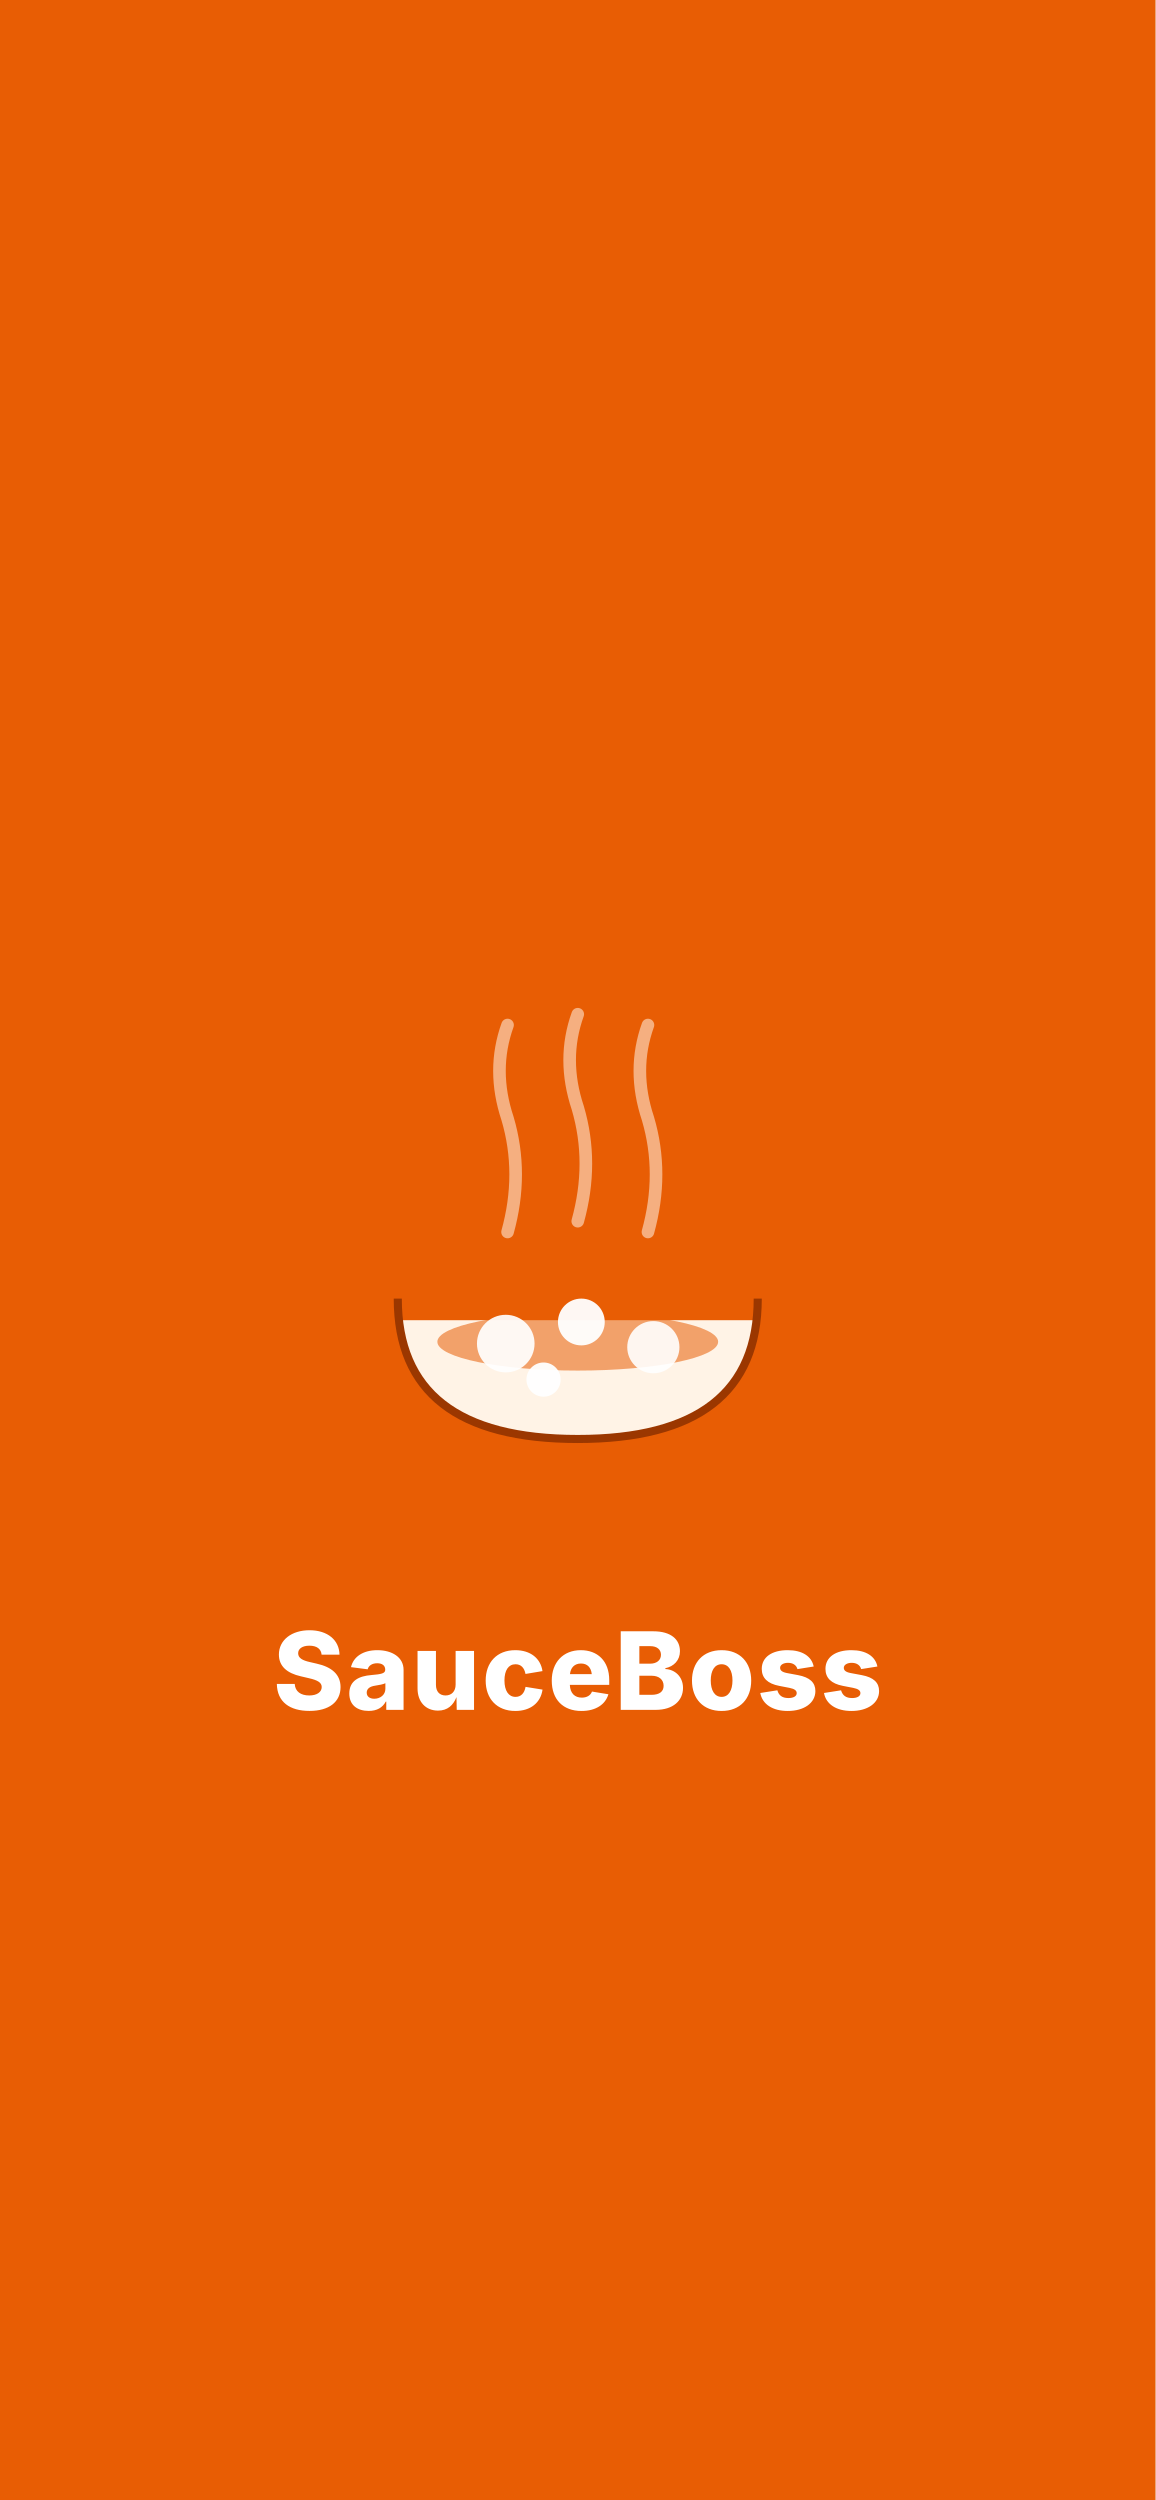
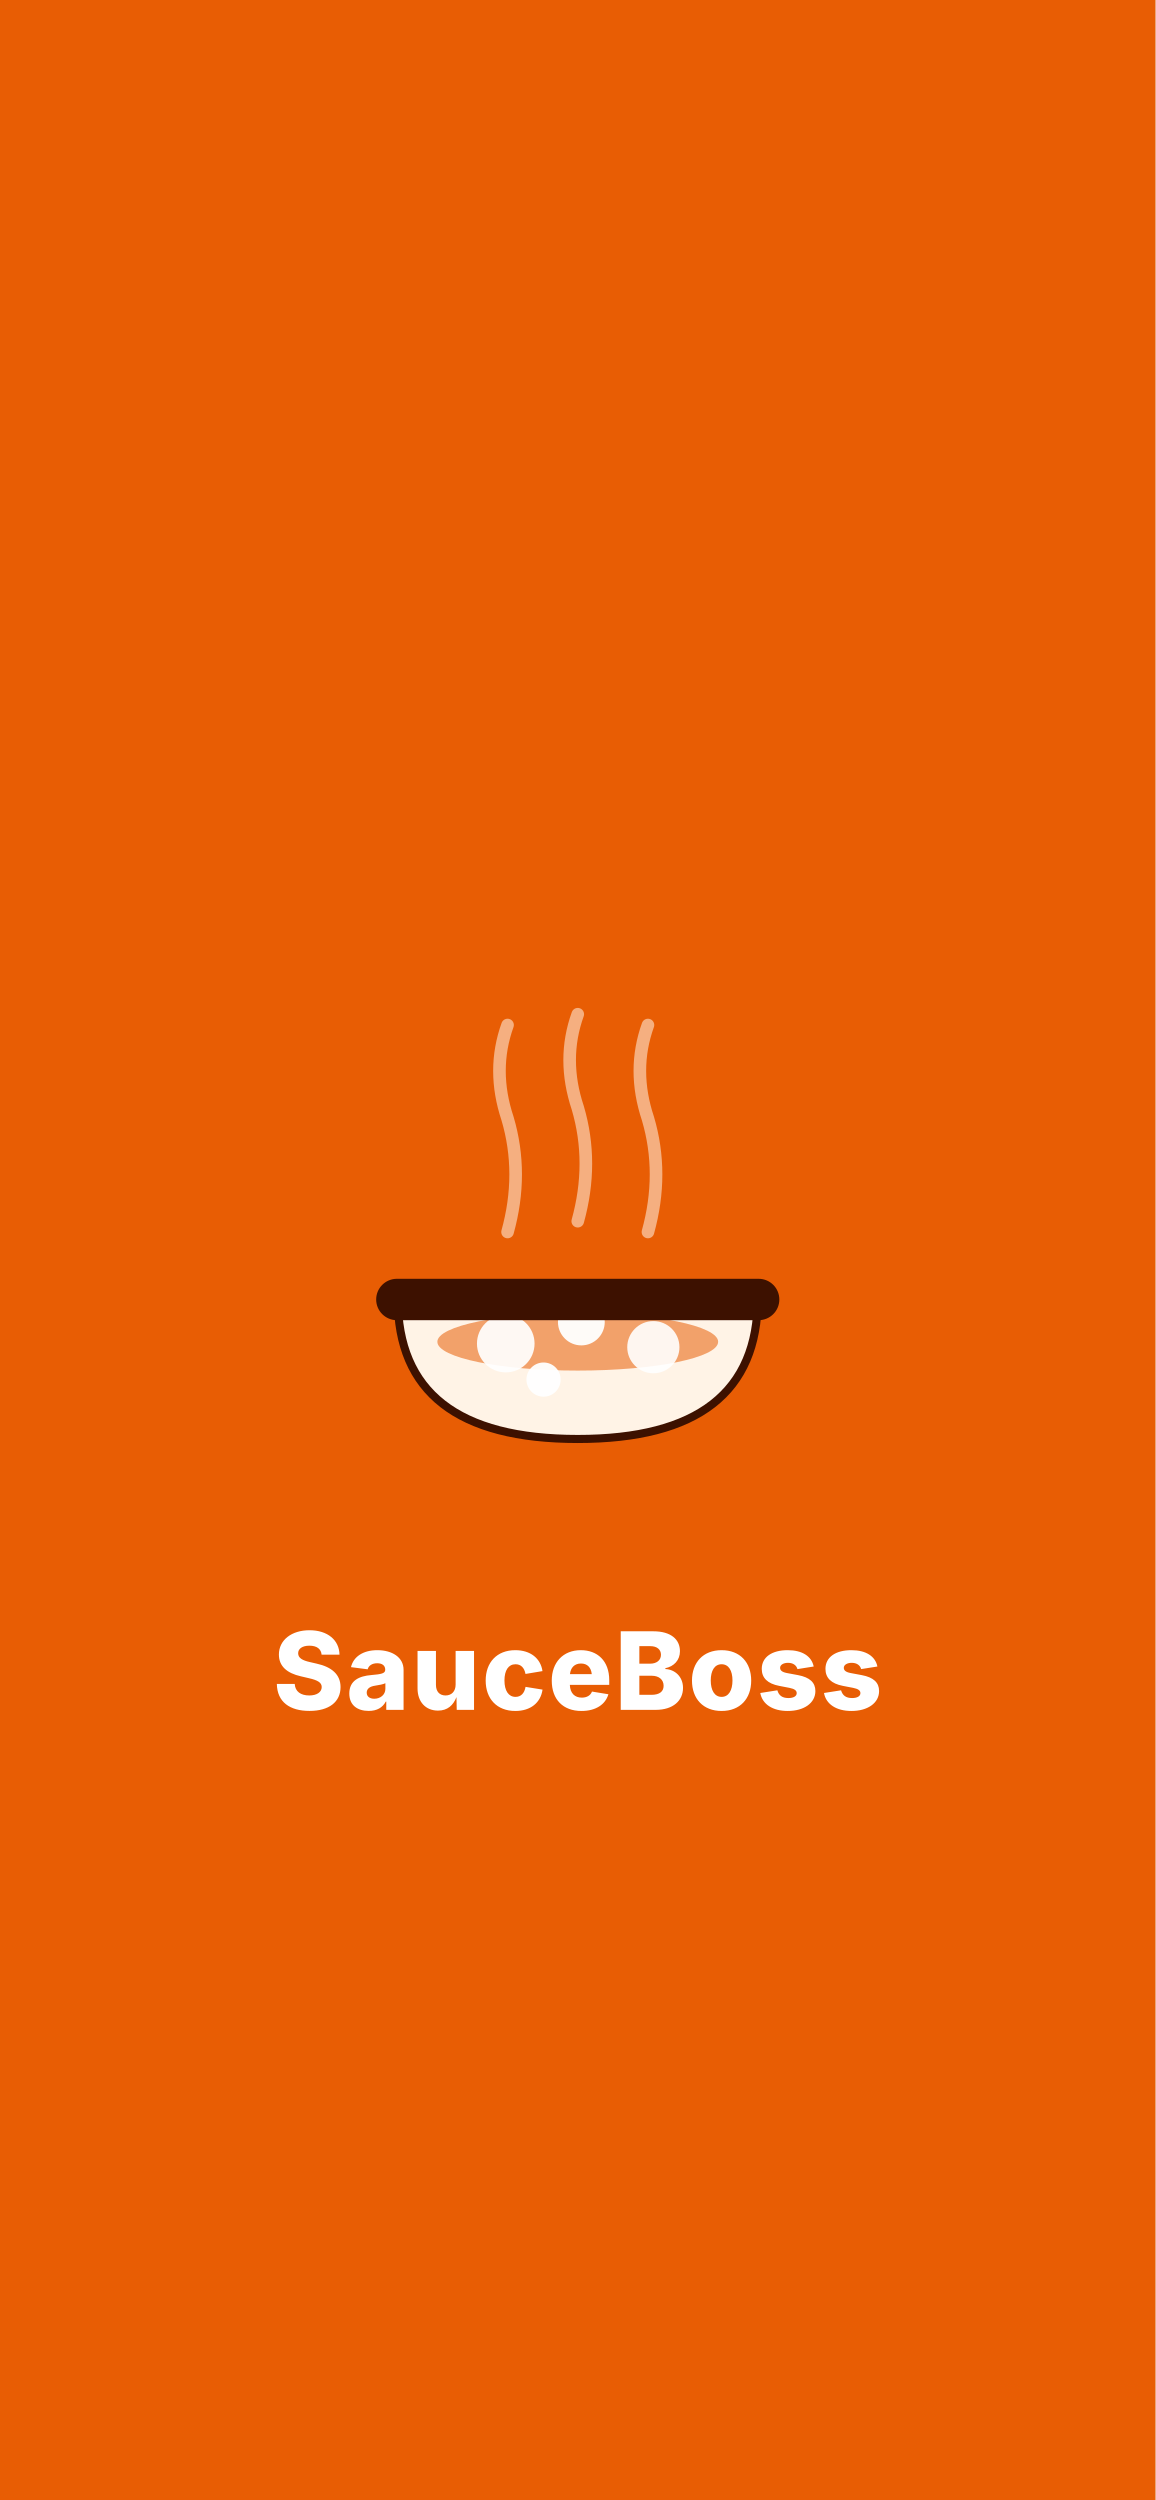
<svg xmlns="http://www.w3.org/2000/svg" width="1284" height="2778" viewBox="0 0 1284 2778">
  <rect width="1284" height="2778" fill="#E85D04" />
  <g transform="translate(342 1089)">
    <g stroke="#FFF3E6" stroke-width="14" stroke-linecap="round" fill="none" opacity="0.55">
      <path d="M222 280 Q240 215 222 154 Q204 100 222 50" />
      <path d="M300 268 Q318 203 300 142 Q282 88 300 38" />
      <path d="M378 280 Q396 215 378 154 Q360 100 378 50" />
    </g>
    <path d="M100 354 Q100 510 300 510 Q500 510 500 354 Z" fill="#FFF3E6" />
+     <path d="M100 354 Q100 510 300 510 Q500 510 500 354" stroke="#3D1100" stroke-width="9" fill="none" />
    <ellipse cx="300" cy="402" rx="156" ry="32" fill="#E85D04" opacity="0.55" />
-     <rect x="76" y="332" width="448" height="46" rx="23" fill="#E85D04" />
-     <path d="M100 354 Q100 510 300 510 Q500 510 500 354" stroke="#9B3700" stroke-width="9" fill="none" />
    <circle cx="220" cy="404" r="32" fill="#FFFFFF" opacity="0.92" />
    <circle cx="304" cy="380" r="26" fill="#FFFFFF" opacity="0.95" />
    <circle cx="384" cy="408" r="29" fill="#FFFFFF" opacity="0.90" />
    <circle cx="262" cy="444" r="19" fill="#FFFFFF" opacity="0.95" />
+     <rect x="76" y="332" width="448" height="46" rx="23" fill="#3D1100" />
  </g>
  <text x="642" y="1900" text-anchor="middle" font-family="'Inter', -apple-system, system-ui, sans-serif" font-size="120" font-weight="800" fill="#FFFFFF" letter-spacing="2">
    SauceBoss
  </text>
</svg>
